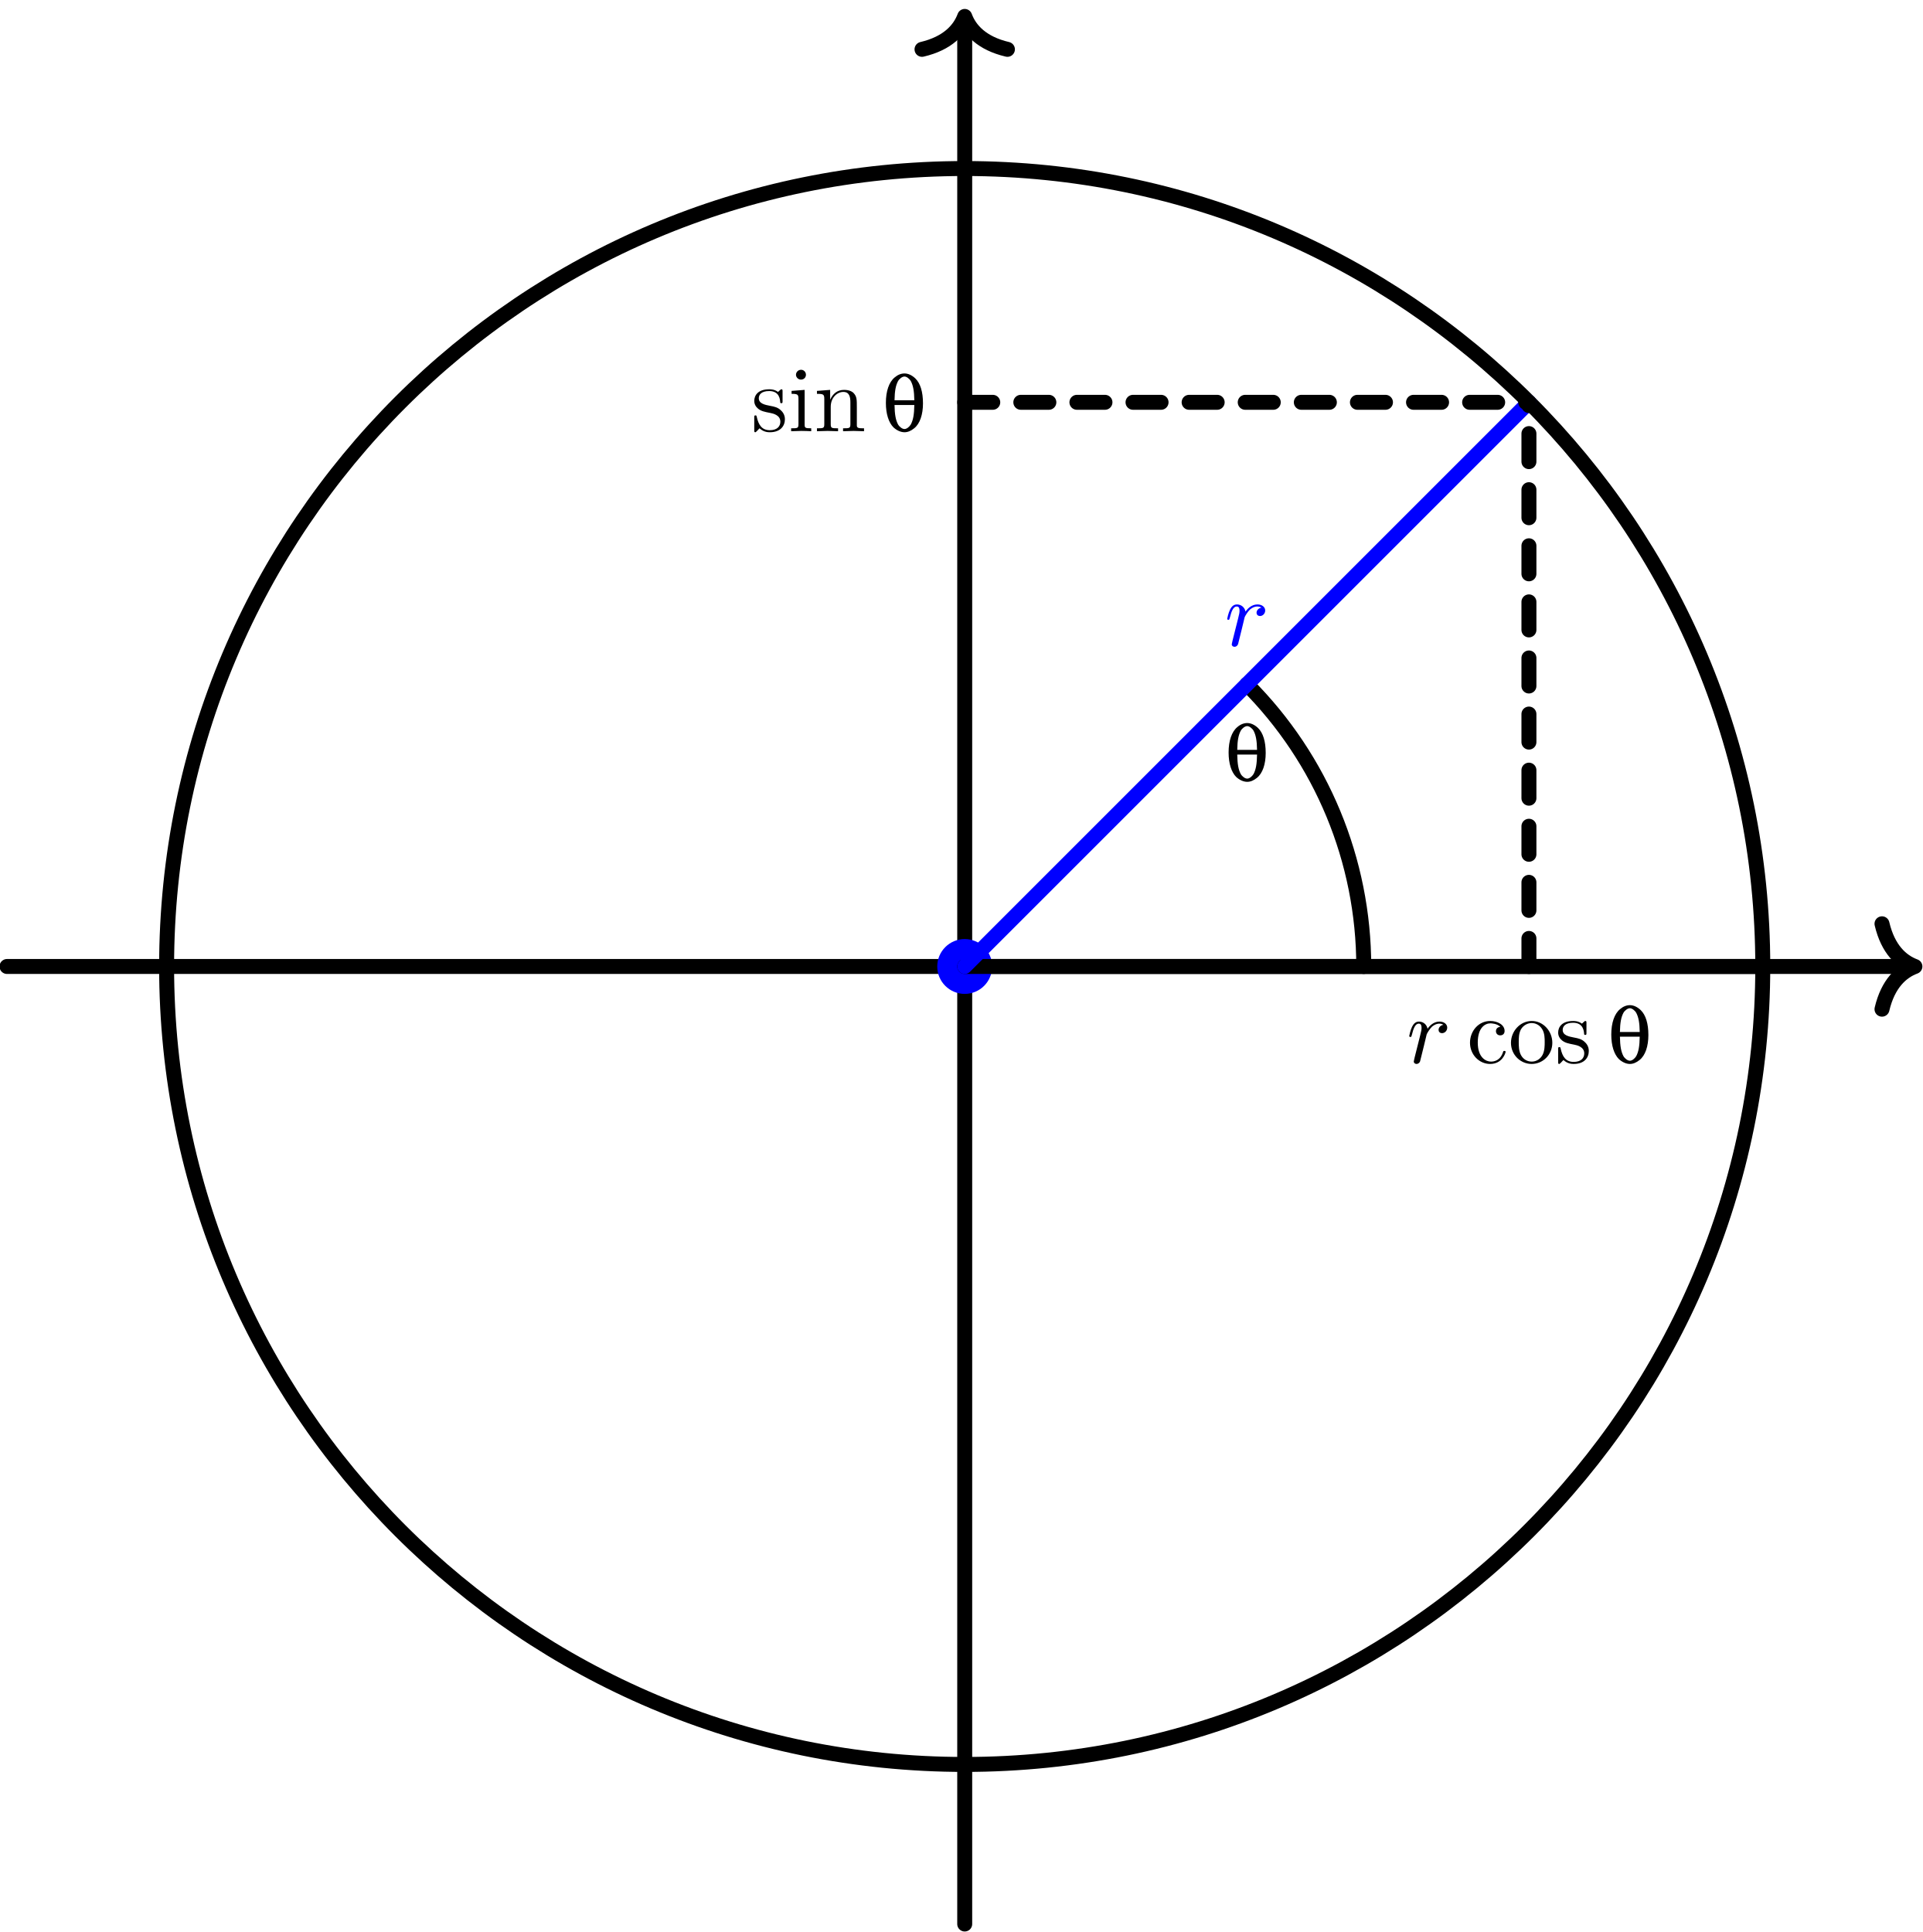
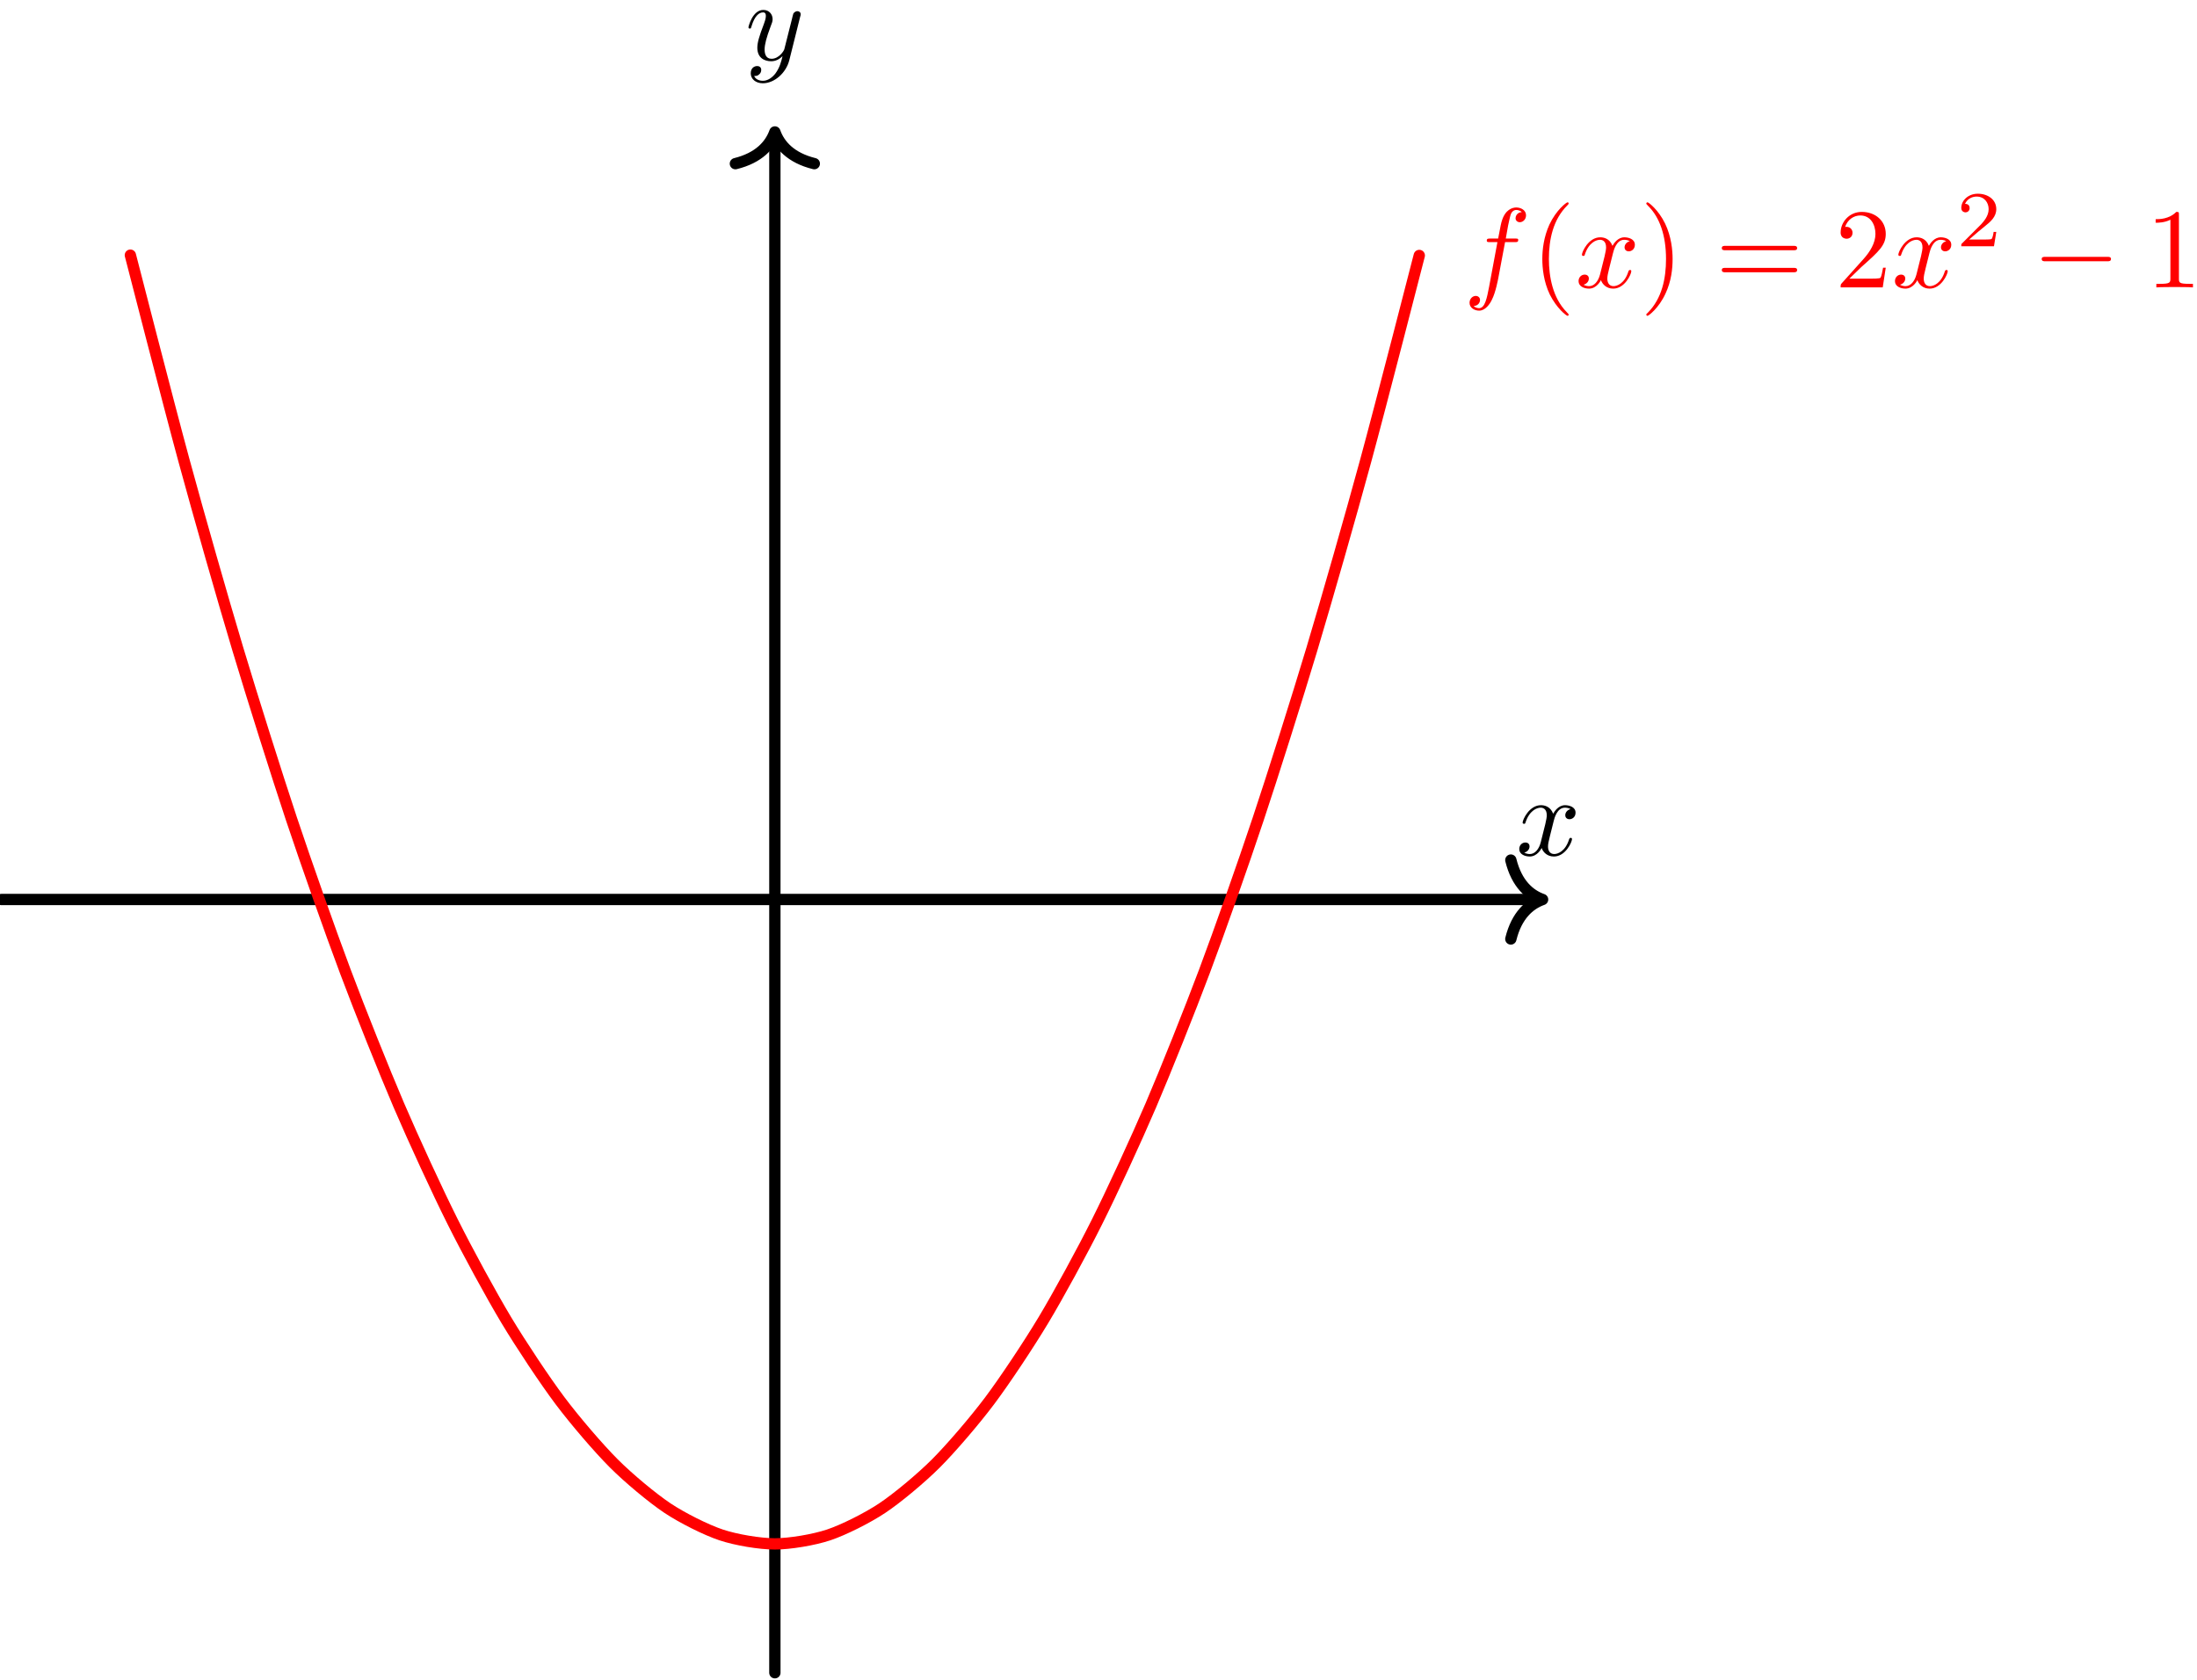
- <svg xmlns="http://www.w3.org/2000/svg" xmlns:xlink="http://www.w3.org/1999/xlink" width="204.901" height="205.897" viewBox="0 0 204.901 205.897">
+ <svg xmlns="http://www.w3.org/2000/svg" xmlns:xlink="http://www.w3.org/1999/xlink" width="193.267" height="147.781" viewBox="0 0 193.267 147.781">
  <defs>
    <g>
      <g id="glyph-0-0">
-         <path d="M 2.375 -6.156 C 2.016 -6.156 1.656 -6.016 1.328 -5.734 C 0.719 -5.234 0.391 -4.266 0.391 -3.016 C 0.391 -1.844 0.688 -0.922 1.203 -0.406 C 1.562 -0.078 1.984 0.109 2.375 0.109 C 2.719 0.109 3.062 -0.031 3.406 -0.312 C 4.016 -0.797 4.344 -1.766 4.344 -2.969 C 4.344 -4.203 4.062 -5.109 3.531 -5.625 C 3.172 -5.969 2.766 -6.156 2.375 -6.156 Z M 3.422 -2.797 C 3.406 -1.781 3.297 -1.188 3.047 -0.719 C 2.875 -0.438 2.594 -0.234 2.375 -0.234 C 2.141 -0.234 1.844 -0.453 1.688 -0.719 C 1.438 -1.188 1.328 -1.781 1.312 -2.797 Z M 1.312 -3.297 C 1.328 -4.281 1.438 -4.875 1.688 -5.344 C 1.844 -5.609 2.141 -5.828 2.375 -5.828 C 2.594 -5.828 2.891 -5.609 3.047 -5.344 C 3.297 -4.875 3.406 -4.281 3.422 -3.297 Z M 1.312 -3.297 " />
+         <path d="M 4.938 -1.422 C 4.938 -1.531 4.859 -1.531 4.828 -1.531 C 4.734 -1.531 4.719 -1.484 4.688 -1.422 C 4.359 -0.344 3.688 -0.109 3.375 -0.109 C 2.984 -0.109 2.828 -0.422 2.828 -0.766 C 2.828 -0.984 2.875 -1.203 2.984 -1.641 L 3.328 -3.016 C 3.391 -3.266 3.625 -4.188 4.312 -4.188 C 4.359 -4.188 4.609 -4.188 4.812 -4.062 C 4.531 -4 4.344 -3.766 4.344 -3.516 C 4.344 -3.359 4.453 -3.172 4.719 -3.172 C 4.938 -3.172 5.25 -3.344 5.25 -3.75 C 5.25 -4.266 4.672 -4.406 4.328 -4.406 C 3.75 -4.406 3.406 -3.875 3.281 -3.656 C 3.031 -4.312 2.5 -4.406 2.203 -4.406 C 1.172 -4.406 0.594 -3.125 0.594 -2.875 C 0.594 -2.766 0.719 -2.766 0.719 -2.766 C 0.797 -2.766 0.828 -2.797 0.844 -2.875 C 1.188 -3.938 1.844 -4.188 2.188 -4.188 C 2.375 -4.188 2.719 -4.094 2.719 -3.516 C 2.719 -3.203 2.547 -2.547 2.188 -1.141 C 2.031 -0.531 1.672 -0.109 1.234 -0.109 C 1.172 -0.109 0.953 -0.109 0.734 -0.234 C 0.984 -0.297 1.203 -0.5 1.203 -0.781 C 1.203 -1.047 0.984 -1.125 0.844 -1.125 C 0.531 -1.125 0.297 -0.875 0.297 -0.547 C 0.297 -0.094 0.781 0.109 1.219 0.109 C 1.891 0.109 2.25 -0.594 2.266 -0.641 C 2.391 -0.281 2.75 0.109 3.344 0.109 C 4.375 0.109 4.938 -1.172 4.938 -1.422 Z M 4.938 -1.422 " />
+       </g>
+       <g id="glyph-0-1">
+         <path d="M 4.844 -3.797 C 4.891 -3.938 4.891 -3.953 4.891 -4.031 C 4.891 -4.203 4.75 -4.297 4.594 -4.297 C 4.5 -4.297 4.344 -4.234 4.25 -4.094 C 4.234 -4.031 4.141 -3.734 4.109 -3.547 L 3.906 -2.75 L 3.453 -0.953 C 3.422 -0.812 2.984 -0.109 2.328 -0.109 C 1.828 -0.109 1.719 -0.547 1.719 -0.922 C 1.719 -1.375 1.891 -2 2.219 -2.875 C 2.375 -3.281 2.422 -3.391 2.422 -3.594 C 2.422 -4.031 2.109 -4.406 1.609 -4.406 C 0.656 -4.406 0.297 -2.953 0.297 -2.875 C 0.297 -2.766 0.406 -2.766 0.406 -2.766 C 0.516 -2.766 0.516 -2.797 0.562 -2.953 C 0.844 -3.891 1.234 -4.188 1.578 -4.188 C 1.656 -4.188 1.828 -4.188 1.828 -3.875 C 1.828 -3.625 1.719 -3.359 1.656 -3.172 C 1.25 -2.109 1.078 -1.547 1.078 -1.078 C 1.078 -0.188 1.703 0.109 2.297 0.109 C 2.688 0.109 3.016 -0.062 3.297 -0.344 C 3.172 0.172 3.047 0.672 2.656 1.203 C 2.391 1.531 2.016 1.828 1.562 1.828 C 1.422 1.828 0.969 1.797 0.797 1.406 C 0.953 1.406 1.094 1.406 1.219 1.281 C 1.328 1.203 1.422 1.062 1.422 0.875 C 1.422 0.562 1.156 0.531 1.062 0.531 C 0.828 0.531 0.5 0.688 0.5 1.172 C 0.5 1.672 0.938 2.047 1.562 2.047 C 2.578 2.047 3.609 1.141 3.891 0.016 Z M 4.844 -3.797 " />
+       </g>
+       <g id="glyph-0-2">
+         <path d="M 5.5 -6.344 C 5.5 -6.797 5.047 -7.031 4.641 -7.031 C 4.297 -7.031 3.672 -6.844 3.375 -5.859 C 3.312 -5.656 3.281 -5.547 3.047 -4.297 L 2.359 -4.297 C 2.156 -4.297 2.047 -4.297 2.047 -4.109 C 2.047 -3.984 2.141 -3.984 2.328 -3.984 L 2.984 -3.984 L 2.25 -0.047 C 2.062 0.922 1.891 1.828 1.375 1.828 C 1.328 1.828 1.094 1.828 0.891 1.641 C 1.359 1.609 1.453 1.25 1.453 1.109 C 1.453 0.875 1.266 0.75 1.078 0.75 C 0.812 0.75 0.531 0.984 0.531 1.359 C 0.531 1.797 0.969 2.047 1.375 2.047 C 1.922 2.047 2.328 1.453 2.5 1.078 C 2.828 0.453 3.047 -0.75 3.062 -0.828 L 3.656 -3.984 L 4.516 -3.984 C 4.719 -3.984 4.812 -3.984 4.812 -4.188 C 4.812 -4.297 4.719 -4.297 4.547 -4.297 L 3.719 -4.297 C 3.828 -4.875 3.812 -4.859 3.922 -5.438 C 3.969 -5.641 4.109 -6.344 4.172 -6.469 C 4.25 -6.656 4.422 -6.812 4.641 -6.812 C 4.672 -6.812 4.938 -6.812 5.125 -6.625 C 4.688 -6.594 4.578 -6.234 4.578 -6.094 C 4.578 -5.859 4.766 -5.734 4.953 -5.734 C 5.219 -5.734 5.5 -5.969 5.5 -6.344 Z M 5.5 -6.344 " />
      </g>
      <g id="glyph-1-0">
-         <path d="M 4.344 -3.766 C 4.344 -4.109 4.031 -4.406 3.516 -4.406 C 2.875 -4.406 2.438 -3.922 2.25 -3.641 C 2.156 -4.094 1.797 -4.406 1.328 -4.406 C 0.875 -4.406 0.688 -4.016 0.594 -3.844 C 0.422 -3.5 0.297 -2.906 0.297 -2.875 C 0.297 -2.766 0.406 -2.766 0.406 -2.766 C 0.516 -2.766 0.516 -2.781 0.578 -3 C 0.75 -3.703 0.953 -4.188 1.312 -4.188 C 1.469 -4.188 1.609 -4.109 1.609 -3.734 C 1.609 -3.516 1.578 -3.406 1.453 -2.891 L 0.875 -0.594 C 0.844 -0.438 0.781 -0.203 0.781 -0.156 C 0.781 0.016 0.922 0.109 1.078 0.109 C 1.203 0.109 1.375 0.031 1.453 -0.172 C 1.469 -0.203 1.797 -1.562 1.844 -1.75 L 2.156 -3.047 C 2.203 -3.172 2.484 -3.641 2.719 -3.859 C 2.797 -3.922 3.094 -4.188 3.516 -4.188 C 3.781 -4.188 3.938 -4.062 3.938 -4.062 C 3.641 -4.016 3.422 -3.781 3.422 -3.516 C 3.422 -3.359 3.531 -3.172 3.797 -3.172 C 4.062 -3.172 4.344 -3.406 4.344 -3.766 Z M 4.344 -3.766 " />
+         <path d="M 3.297 2.391 C 3.297 2.359 3.297 2.344 3.125 2.172 C 1.891 0.922 1.562 -0.969 1.562 -2.5 C 1.562 -4.234 1.938 -5.969 3.172 -7.203 C 3.297 -7.328 3.297 -7.344 3.297 -7.375 C 3.297 -7.453 3.266 -7.484 3.203 -7.484 C 3.094 -7.484 2.203 -6.797 1.609 -5.531 C 1.109 -4.438 0.984 -3.328 0.984 -2.5 C 0.984 -1.719 1.094 -0.516 1.641 0.625 C 2.25 1.844 3.094 2.5 3.203 2.5 C 3.266 2.5 3.297 2.469 3.297 2.391 Z M 3.297 2.391 " />
+       </g>
+       <g id="glyph-1-1">
+         <path d="M 2.875 -2.5 C 2.875 -3.266 2.766 -4.469 2.219 -5.609 C 1.625 -6.828 0.766 -7.484 0.672 -7.484 C 0.609 -7.484 0.562 -7.438 0.562 -7.375 C 0.562 -7.344 0.562 -7.328 0.75 -7.141 C 1.734 -6.156 2.297 -4.578 2.297 -2.5 C 2.297 -0.781 1.938 0.969 0.703 2.219 C 0.562 2.344 0.562 2.359 0.562 2.391 C 0.562 2.453 0.609 2.5 0.672 2.5 C 0.766 2.5 1.672 1.812 2.25 0.547 C 2.766 -0.547 2.875 -1.656 2.875 -2.5 Z M 2.875 -2.5 " />
+       </g>
+       <g id="glyph-1-2">
+         <path d="M 7.188 -3.453 C 7.188 -3.656 7 -3.656 6.859 -3.656 L 0.891 -3.656 C 0.75 -3.656 0.562 -3.656 0.562 -3.453 C 0.562 -3.266 0.75 -3.266 0.891 -3.266 L 6.844 -3.266 C 7 -3.266 7.188 -3.266 7.188 -3.453 Z M 7.188 -1.531 C 7.188 -1.719 7 -1.719 6.844 -1.719 L 0.891 -1.719 C 0.75 -1.719 0.562 -1.719 0.562 -1.531 C 0.562 -1.328 0.75 -1.328 0.891 -1.328 L 6.859 -1.328 C 7 -1.328 7.188 -1.328 7.188 -1.531 Z M 7.188 -1.531 " />
+       </g>
+       <g id="glyph-1-3">
+         <path d="M 4.469 -1.734 L 4.234 -1.734 C 4.172 -1.438 4.109 -1 4 -0.844 C 3.938 -0.766 3.281 -0.766 3.062 -0.766 L 1.266 -0.766 L 2.328 -1.797 C 3.875 -3.172 4.469 -3.703 4.469 -4.703 C 4.469 -5.844 3.578 -6.641 2.359 -6.641 C 1.234 -6.641 0.5 -5.719 0.5 -4.828 C 0.5 -4.281 1 -4.281 1.031 -4.281 C 1.203 -4.281 1.547 -4.391 1.547 -4.812 C 1.547 -5.062 1.359 -5.328 1.016 -5.328 C 0.938 -5.328 0.922 -5.328 0.891 -5.312 C 1.109 -5.969 1.656 -6.328 2.234 -6.328 C 3.141 -6.328 3.562 -5.516 3.562 -4.703 C 3.562 -3.906 3.078 -3.125 2.516 -2.5 L 0.609 -0.375 C 0.5 -0.266 0.5 -0.234 0.5 0 L 4.203 0 Z M 4.469 -1.734 " />
+       </g>
+       <g id="glyph-1-4">
+         <path d="M 4.172 0 L 4.172 -0.312 L 3.859 -0.312 C 2.953 -0.312 2.938 -0.422 2.938 -0.781 L 2.938 -6.375 C 2.938 -6.625 2.938 -6.641 2.703 -6.641 C 2.078 -6 1.203 -6 0.891 -6 L 0.891 -5.688 C 1.094 -5.688 1.672 -5.688 2.188 -5.953 L 2.188 -0.781 C 2.188 -0.422 2.156 -0.312 1.266 -0.312 L 0.953 -0.312 L 0.953 0 C 1.297 -0.031 2.156 -0.031 2.562 -0.031 C 2.953 -0.031 3.828 -0.031 4.172 0 Z M 4.172 0 " />
      </g>
      <g id="glyph-2-0">
-         <path d="M 3.594 -1.281 C 3.594 -1.797 3.297 -2.109 3.172 -2.219 C 2.844 -2.547 2.453 -2.625 2.031 -2.703 C 1.469 -2.812 0.812 -2.938 0.812 -3.516 C 0.812 -3.875 1.062 -4.281 1.922 -4.281 C 3.016 -4.281 3.078 -3.375 3.094 -3.078 C 3.094 -2.984 3.203 -2.984 3.203 -2.984 C 3.344 -2.984 3.344 -3.031 3.344 -3.219 L 3.344 -4.234 C 3.344 -4.391 3.344 -4.469 3.234 -4.469 C 3.188 -4.469 3.156 -4.469 3.031 -4.344 C 3 -4.312 2.906 -4.219 2.859 -4.188 C 2.484 -4.469 2.078 -4.469 1.922 -4.469 C 0.703 -4.469 0.328 -3.797 0.328 -3.234 C 0.328 -2.891 0.484 -2.609 0.75 -2.391 C 1.078 -2.141 1.359 -2.078 2.078 -1.938 C 2.297 -1.891 3.109 -1.734 3.109 -1.016 C 3.109 -0.516 2.766 -0.109 1.984 -0.109 C 1.141 -0.109 0.781 -0.672 0.594 -1.531 C 0.562 -1.656 0.562 -1.688 0.453 -1.688 C 0.328 -1.688 0.328 -1.625 0.328 -1.453 L 0.328 -0.125 C 0.328 0.047 0.328 0.109 0.438 0.109 C 0.484 0.109 0.5 0.094 0.688 -0.094 C 0.703 -0.109 0.703 -0.125 0.891 -0.312 C 1.328 0.094 1.781 0.109 1.984 0.109 C 3.125 0.109 3.594 -0.562 3.594 -1.281 Z M 3.594 -1.281 " />
+         <path d="M 3.516 -1.266 L 3.281 -1.266 C 3.266 -1.109 3.188 -0.703 3.094 -0.641 C 3.047 -0.594 2.516 -0.594 2.406 -0.594 L 1.125 -0.594 C 1.859 -1.234 2.109 -1.438 2.516 -1.766 C 3.031 -2.172 3.516 -2.609 3.516 -3.266 C 3.516 -4.109 2.781 -4.625 1.891 -4.625 C 1.031 -4.625 0.438 -4.016 0.438 -3.375 C 0.438 -3.031 0.734 -2.984 0.812 -2.984 C 0.969 -2.984 1.172 -3.109 1.172 -3.359 C 1.172 -3.484 1.125 -3.734 0.766 -3.734 C 0.984 -4.219 1.453 -4.375 1.781 -4.375 C 2.484 -4.375 2.844 -3.828 2.844 -3.266 C 2.844 -2.656 2.406 -2.188 2.188 -1.938 L 0.516 -0.266 C 0.438 -0.203 0.438 -0.188 0.438 0 L 3.312 0 Z M 3.516 -1.266 " />
      </g>
-       <g id="glyph-2-1">
-         <path d="M 2.469 0 L 2.469 -0.312 C 1.797 -0.312 1.766 -0.359 1.766 -0.75 L 1.766 -4.406 L 0.375 -4.297 L 0.375 -3.984 C 1.016 -3.984 1.109 -3.922 1.109 -3.438 L 1.109 -0.75 C 1.109 -0.312 1 -0.312 0.328 -0.312 L 0.328 0 L 1.422 -0.031 C 1.781 -0.031 2.125 -0.016 2.469 0 Z M 1.906 -6.016 C 1.906 -6.297 1.688 -6.547 1.391 -6.547 C 1.047 -6.547 0.844 -6.266 0.844 -6.016 C 0.844 -5.75 1.078 -5.5 1.375 -5.5 C 1.719 -5.5 1.906 -5.766 1.906 -6.016 Z M 1.906 -6.016 " />
-       </g>
-       <g id="glyph-2-2">
-         <path d="M 5.328 0 L 5.328 -0.312 C 4.812 -0.312 4.562 -0.312 4.562 -0.609 L 4.562 -2.516 C 4.562 -3.375 4.562 -3.672 4.25 -4.031 C 4.109 -4.203 3.781 -4.406 3.203 -4.406 C 2.469 -4.406 2 -3.984 1.719 -3.359 L 1.719 -4.406 L 0.312 -4.297 L 0.312 -3.984 C 1.016 -3.984 1.094 -3.922 1.094 -3.422 L 1.094 -0.75 C 1.094 -0.312 0.984 -0.312 0.312 -0.312 L 0.312 0 L 1.453 -0.031 L 2.562 0 L 2.562 -0.312 C 1.891 -0.312 1.781 -0.312 1.781 -0.75 L 1.781 -2.594 C 1.781 -3.625 2.5 -4.188 3.125 -4.188 C 3.766 -4.188 3.875 -3.656 3.875 -3.078 L 3.875 -0.75 C 3.875 -0.312 3.766 -0.312 3.094 -0.312 L 3.094 0 L 4.219 -0.031 Z M 5.328 0 " />
-       </g>
-       <g id="glyph-2-3">
-         <path d="M 4.141 -1.188 C 4.141 -1.281 4.031 -1.281 4 -1.281 C 3.922 -1.281 3.891 -1.25 3.875 -1.188 C 3.594 -0.266 2.938 -0.141 2.578 -0.141 C 2.047 -0.141 1.172 -0.562 1.172 -2.172 C 1.172 -3.797 1.984 -4.219 2.516 -4.219 C 2.609 -4.219 3.234 -4.203 3.578 -3.844 C 3.172 -3.812 3.109 -3.516 3.109 -3.391 C 3.109 -3.125 3.297 -2.938 3.562 -2.938 C 3.828 -2.938 4.031 -3.094 4.031 -3.406 C 4.031 -4.078 3.266 -4.469 2.5 -4.469 C 1.25 -4.469 0.344 -3.391 0.344 -2.156 C 0.344 -0.875 1.328 0.109 2.484 0.109 C 3.812 0.109 4.141 -1.094 4.141 -1.188 Z M 4.141 -1.188 " />
-       </g>
-       <g id="glyph-2-4">
-         <path d="M 4.688 -2.141 C 4.688 -3.406 3.703 -4.469 2.5 -4.469 C 1.25 -4.469 0.281 -3.375 0.281 -2.141 C 0.281 -0.844 1.312 0.109 2.484 0.109 C 3.688 0.109 4.688 -0.875 4.688 -2.141 Z M 3.875 -2.219 C 3.875 -1.859 3.875 -1.312 3.656 -0.875 C 3.422 -0.422 2.984 -0.141 2.5 -0.141 C 2.062 -0.141 1.625 -0.344 1.359 -0.812 C 1.109 -1.25 1.109 -1.859 1.109 -2.219 C 1.109 -2.609 1.109 -3.141 1.344 -3.578 C 1.609 -4.031 2.078 -4.25 2.484 -4.25 C 2.922 -4.25 3.344 -4.031 3.609 -3.594 C 3.875 -3.172 3.875 -2.594 3.875 -2.219 Z M 3.875 -2.219 " />
+       <g id="glyph-3-0">
+         <path d="M 6.922 -2.5 C 6.922 -2.688 6.734 -2.688 6.594 -2.688 L 1.156 -2.688 C 1.016 -2.688 0.828 -2.688 0.828 -2.5 C 0.828 -2.297 1.016 -2.297 1.156 -2.297 L 6.594 -2.297 C 6.734 -2.297 6.922 -2.297 6.922 -2.5 Z M 6.922 -2.5 " />
      </g>
    </g>
    <clipPath id="clip-0">
-       <path clip-rule="nonzero" d="M 102 1 L 104 1 L 104 205.844 L 102 205.844 Z M 102 1 " />
+       <path clip-rule="nonzero" d="M 67 11 L 69 11 L 69 147.672 L 67 147.672 Z M 67 11 " />
    </clipPath>
    <clipPath id="clip-1">
-       <path clip-rule="nonzero" d="M 0 102 L 204.852 102 L 204.852 104 L 0 104 Z M 0 102 " />
-     </clipPath>
-     <clipPath id="clip-2">
-       <path clip-rule="nonzero" d="M 199 97 L 204.852 97 L 204.852 109 L 199 109 Z M 199 97 " />
+       <path clip-rule="nonzero" d="M 189 18 L 192.902 18 L 192.902 26 L 189 26 Z M 189 18 " />
    </clipPath>
  </defs>
+   <path fill="none" stroke-width="0.996" stroke-linecap="round" stroke-linejoin="round" stroke="rgb(0%, 0%, 0%)" stroke-opacity="1" stroke-miterlimit="10" d="M -68.031 0.001 L 67.036 0.001 " transform="matrix(1, 0, 0, -1, 68.1635, 79.1415)" />
+   <path fill="none" stroke-width="0.996" stroke-linecap="round" stroke-linejoin="round" stroke="rgb(0%, 0%, 0%)" stroke-opacity="1" stroke-miterlimit="10" d="M -2.791 3.47 C -2.28 1.388 -1.143 0.403 0.002 0.001 C -1.143 -0.405 -2.28 -1.39 -2.791 -3.472 " transform="matrix(1, 0, 0, -1, 135.6975, 79.1415)" />
+   <g fill="rgb(0%, 0%, 0%)" fill-opacity="1">
+     <use xlink:href="#glyph-0-0" x="133.349" y="75.249" />
+   </g>
  <g clip-path="url(#clip-0)">
-     <path fill="none" stroke-width="1.594" stroke-linecap="round" stroke-linejoin="round" stroke="rgb(0%, 0%, 0%)" stroke-opacity="1" stroke-miterlimit="10" d="M 0.001 -102.046 L 0.001 100.454 " transform="matrix(1, 0, 0, -1, 102.7955, 103.0005)" />
+     <path fill="none" stroke-width="0.996" stroke-linecap="round" stroke-linejoin="round" stroke="rgb(0%, 0%, 0%)" stroke-opacity="1" stroke-miterlimit="10" d="M 0.001 -68.03 L 0.001 67.036 " transform="matrix(1, 0, 0, -1, 68.1635, 79.1415)" />
  </g>
-   <path fill="none" stroke-width="1.594" stroke-linecap="round" stroke-linejoin="round" stroke="rgb(0%, 0%, 0%)" stroke-opacity="1" stroke-miterlimit="10" d="M -3.509 4.549 C -2.868 1.819 -1.438 0.53 -0.001 -0.001 C -1.438 -0.533 -2.868 -1.822 -3.509 -4.552 " transform="matrix(0, -1, -1, 0, 102.7955, 1.74928)" />
+   <path fill="none" stroke-width="0.996" stroke-linecap="round" stroke-linejoin="round" stroke="rgb(0%, 0%, 0%)" stroke-opacity="1" stroke-miterlimit="10" d="M -2.791 3.472 C -2.279 1.39 -1.143 0.406 -0.002 -0.001 C -1.143 -0.407 -2.279 -1.387 -2.791 -3.469 " transform="matrix(0, -1, -1, 0, 68.1635, 11.60747)" />
+   <g fill="rgb(0%, 0%, 0%)" fill-opacity="1">
+     <use xlink:href="#glyph-0-1" x="65.543" y="5.28" />
+   </g>
+   <path fill="none" stroke-width="0.996" stroke-linecap="round" stroke-linejoin="round" stroke="rgb(100%, 0%, 0%)" stroke-opacity="1" stroke-miterlimit="10" d="M -56.695 56.692 C -56.695 56.692 -53.281 43.392 -51.968 38.583 C -50.66 33.778 -48.558 26.419 -47.246 22.048 C -45.933 17.681 -43.831 11.02 -42.523 7.087 C -41.21 3.157 -39.109 -2.8 -37.796 -6.296 C -36.488 -9.792 -34.382 -15.05 -33.074 -18.108 C -31.761 -21.167 -29.66 -25.722 -28.347 -28.343 C -27.038 -30.964 -24.937 -34.819 -23.624 -37.007 C -22.312 -39.191 -20.21 -42.347 -18.902 -44.093 C -17.589 -45.843 -15.488 -48.292 -14.175 -49.605 C -12.867 -50.917 -10.761 -52.667 -9.453 -53.542 C -8.14 -54.417 -6.038 -55.468 -4.726 -55.905 C -3.417 -56.343 -1.316 -56.694 -0.003 -56.694 C 1.309 -56.694 3.411 -56.343 4.719 -55.909 C 6.032 -55.472 8.133 -54.421 9.446 -53.546 C 10.754 -52.675 12.86 -50.921 14.169 -49.612 C 15.481 -48.3 17.583 -45.851 18.895 -44.101 C 20.204 -42.355 22.305 -39.202 23.618 -37.015 C 24.93 -34.831 27.032 -30.98 28.34 -28.358 C 29.653 -25.737 31.754 -21.183 33.067 -18.124 C 34.376 -15.066 36.477 -9.812 37.79 -6.316 C 39.102 -2.819 41.204 3.138 42.512 7.067 C 43.825 11.001 45.926 17.657 47.239 22.024 C 48.547 26.395 50.653 33.751 51.962 38.559 C 53.274 43.364 56.688 56.665 56.688 56.665 " transform="matrix(1, 0, 0, -1, 68.1635, 79.1415)" />
+   <g fill="rgb(100%, 0%, 0%)" fill-opacity="1">
+     <use xlink:href="#glyph-0-2" x="128.743" y="25.285" />
+   </g>
+   <g fill="rgb(100%, 0%, 0%)" fill-opacity="1">
+     <use xlink:href="#glyph-1-0" x="134.692" y="25.285" />
+   </g>
+   <g fill="rgb(100%, 0%, 0%)" fill-opacity="1">
+     <use xlink:href="#glyph-0-0" x="138.566" y="25.285" />
+   </g>
+   <g fill="rgb(100%, 0%, 0%)" fill-opacity="1">
+     <use xlink:href="#glyph-1-1" x="144.261" y="25.285" />
+   </g>
+   <g fill="rgb(100%, 0%, 0%)" fill-opacity="1">
+     <use xlink:href="#glyph-1-2" x="150.903" y="25.285" />
+   </g>
+   <g fill="rgb(100%, 0%, 0%)" fill-opacity="1">
+     <use xlink:href="#glyph-1-3" x="161.418" y="25.285" />
+   </g>
+   <g fill="rgb(100%, 0%, 0%)" fill-opacity="1">
+     <use xlink:href="#glyph-0-0" x="166.4" y="25.285" />
+   </g>
+   <g fill="rgb(100%, 0%, 0%)" fill-opacity="1">
+     <use xlink:href="#glyph-2-0" x="172.094" y="21.669" />
+   </g>
+   <g fill="rgb(100%, 0%, 0%)" fill-opacity="1">
+     <use xlink:href="#glyph-3-0" x="178.778" y="25.285" />
+   </g>
  <g clip-path="url(#clip-1)">
-     <path fill="none" stroke-width="1.594" stroke-linecap="round" stroke-linejoin="round" stroke="rgb(0%, 0%, 0%)" stroke-opacity="1" stroke-miterlimit="10" d="M -102.049 0.001 L 100.454 0.001 " transform="matrix(1, 0, 0, -1, 102.7955, 103.0005)" />
-   </g>
-   <g clip-path="url(#clip-2)">
-     <path fill="none" stroke-width="1.594" stroke-linecap="round" stroke-linejoin="round" stroke="rgb(0%, 0%, 0%)" stroke-opacity="1" stroke-miterlimit="10" d="M -3.508 4.551 C -2.867 1.821 -1.437 0.532 0 0.001 C -1.437 -0.531 -2.867 -1.82 -3.508 -4.55 " transform="matrix(1, 0, 0, -1, 204.0467, 103.0005)" />
-   </g>
-   <path fill-rule="nonzero" fill="rgb(0%, 0%, 100%)" fill-opacity="1" stroke-width="1.594" stroke-linecap="round" stroke-linejoin="round" stroke="rgb(0%, 0%, 100%)" stroke-opacity="1" stroke-miterlimit="10" d="M 2.126 0.001 C 2.126 1.172 1.173 2.126 0.001 2.126 C -1.174 2.126 -2.128 1.172 -2.128 0.001 C -2.128 -1.175 -1.174 -2.124 0.001 -2.124 C 1.173 -2.124 2.126 -1.175 2.126 0.001 Z M 2.126 0.001 " transform="matrix(1, 0, 0, -1, 102.7955, 103.0005)" />
-   <path fill="none" stroke-width="1.594" stroke-linecap="round" stroke-linejoin="round" stroke="rgb(0%, 0%, 0%)" stroke-opacity="1" stroke-miterlimit="10" d="M 85.04 0.001 C 85.04 46.965 46.966 85.04 0.001 85.04 C -46.967 85.04 -85.042 46.965 -85.042 0.001 C -85.042 -46.968 -46.967 -85.039 0.001 -85.039 C 46.966 -85.039 85.04 -46.968 85.04 0.001 Z M 85.04 0.001 " transform="matrix(1, 0, 0, -1, 102.7955, 103.0005)" />
-   <path fill="none" stroke-width="1.594" stroke-linecap="round" stroke-linejoin="round" stroke="rgb(0%, 0%, 0%)" stroke-opacity="1" stroke-miterlimit="10" d="M 0.001 0.001 L 85.04 0.001 " transform="matrix(1, 0, 0, -1, 102.7955, 103.0005)" />
-   <path fill="none" stroke-width="1.594" stroke-linecap="round" stroke-linejoin="round" stroke="rgb(0%, 0%, 0%)" stroke-opacity="1" stroke-miterlimit="10" d="M 42.521 0.001 C 42.521 11.274 38.04 22.094 30.068 30.067 " transform="matrix(1, 0, 0, -1, 102.7955, 103.0005)" />
-   <g fill="rgb(0%, 0%, 0%)" fill-opacity="1">
-     <use xlink:href="#glyph-0-0" x="130.525" y="83.212" />
-   </g>
-   <path fill="none" stroke-width="1.594" stroke-linecap="round" stroke-linejoin="round" stroke="rgb(0%, 0%, 100%)" stroke-opacity="1" stroke-miterlimit="10" d="M 0.001 0.001 L 60.122 60.126 " transform="matrix(1, 0, 0, -1, 102.7955, 103.0005)" />
-   <g fill="rgb(0%, 0%, 100%)" fill-opacity="1">
-     <use xlink:href="#glyph-1-0" x="130.471" y="68.822" />
-   </g>
-   <path fill="none" stroke-width="1.594" stroke-linecap="round" stroke-linejoin="round" stroke="rgb(0%, 0%, 0%)" stroke-opacity="1" stroke-dasharray="2.989 2.989" stroke-miterlimit="10" d="M 0.001 60.126 L 60.122 60.126 " transform="matrix(1, 0, 0, -1, 102.7955, 103.0005)" />
-   <g fill="rgb(0%, 0%, 0%)" fill-opacity="1">
-     <use xlink:href="#glyph-2-0" x="80.043" y="45.956" />
-     <use xlink:href="#glyph-2-1" x="83.973" y="45.956" />
-     <use xlink:href="#glyph-2-2" x="86.74" y="45.956" />
-   </g>
-   <g fill="rgb(0%, 0%, 0%)" fill-opacity="1">
-     <use xlink:href="#glyph-0-0" x="94.006" y="45.956" />
-   </g>
-   <path fill="none" stroke-width="1.594" stroke-linecap="round" stroke-linejoin="round" stroke="rgb(0%, 0%, 0%)" stroke-opacity="1" stroke-dasharray="2.989 2.989" stroke-miterlimit="10" d="M 60.122 0.001 L 60.122 60.126 " transform="matrix(1, 0, 0, -1, 102.7955, 103.0005)" />
-   <g fill="rgb(0%, 0%, 0%)" fill-opacity="1">
-     <use xlink:href="#glyph-1-0" x="149.867" y="113.278" />
-   </g>
-   <g fill="rgb(0%, 0%, 0%)" fill-opacity="1">
-     <use xlink:href="#glyph-2-3" x="156.294" y="113.278" />
-     <use xlink:href="#glyph-2-4" x="160.723" y="113.278" />
-     <use xlink:href="#glyph-2-0" x="165.704" y="113.278" />
-   </g>
-   <g fill="rgb(0%, 0%, 0%)" fill-opacity="1">
-     <use xlink:href="#glyph-0-0" x="171.302" y="113.278" />
+     <g fill="rgb(100%, 0%, 0%)" fill-opacity="1">
+       <use xlink:href="#glyph-1-4" x="188.739" y="25.285" />
+     </g>
  </g>
</svg>
